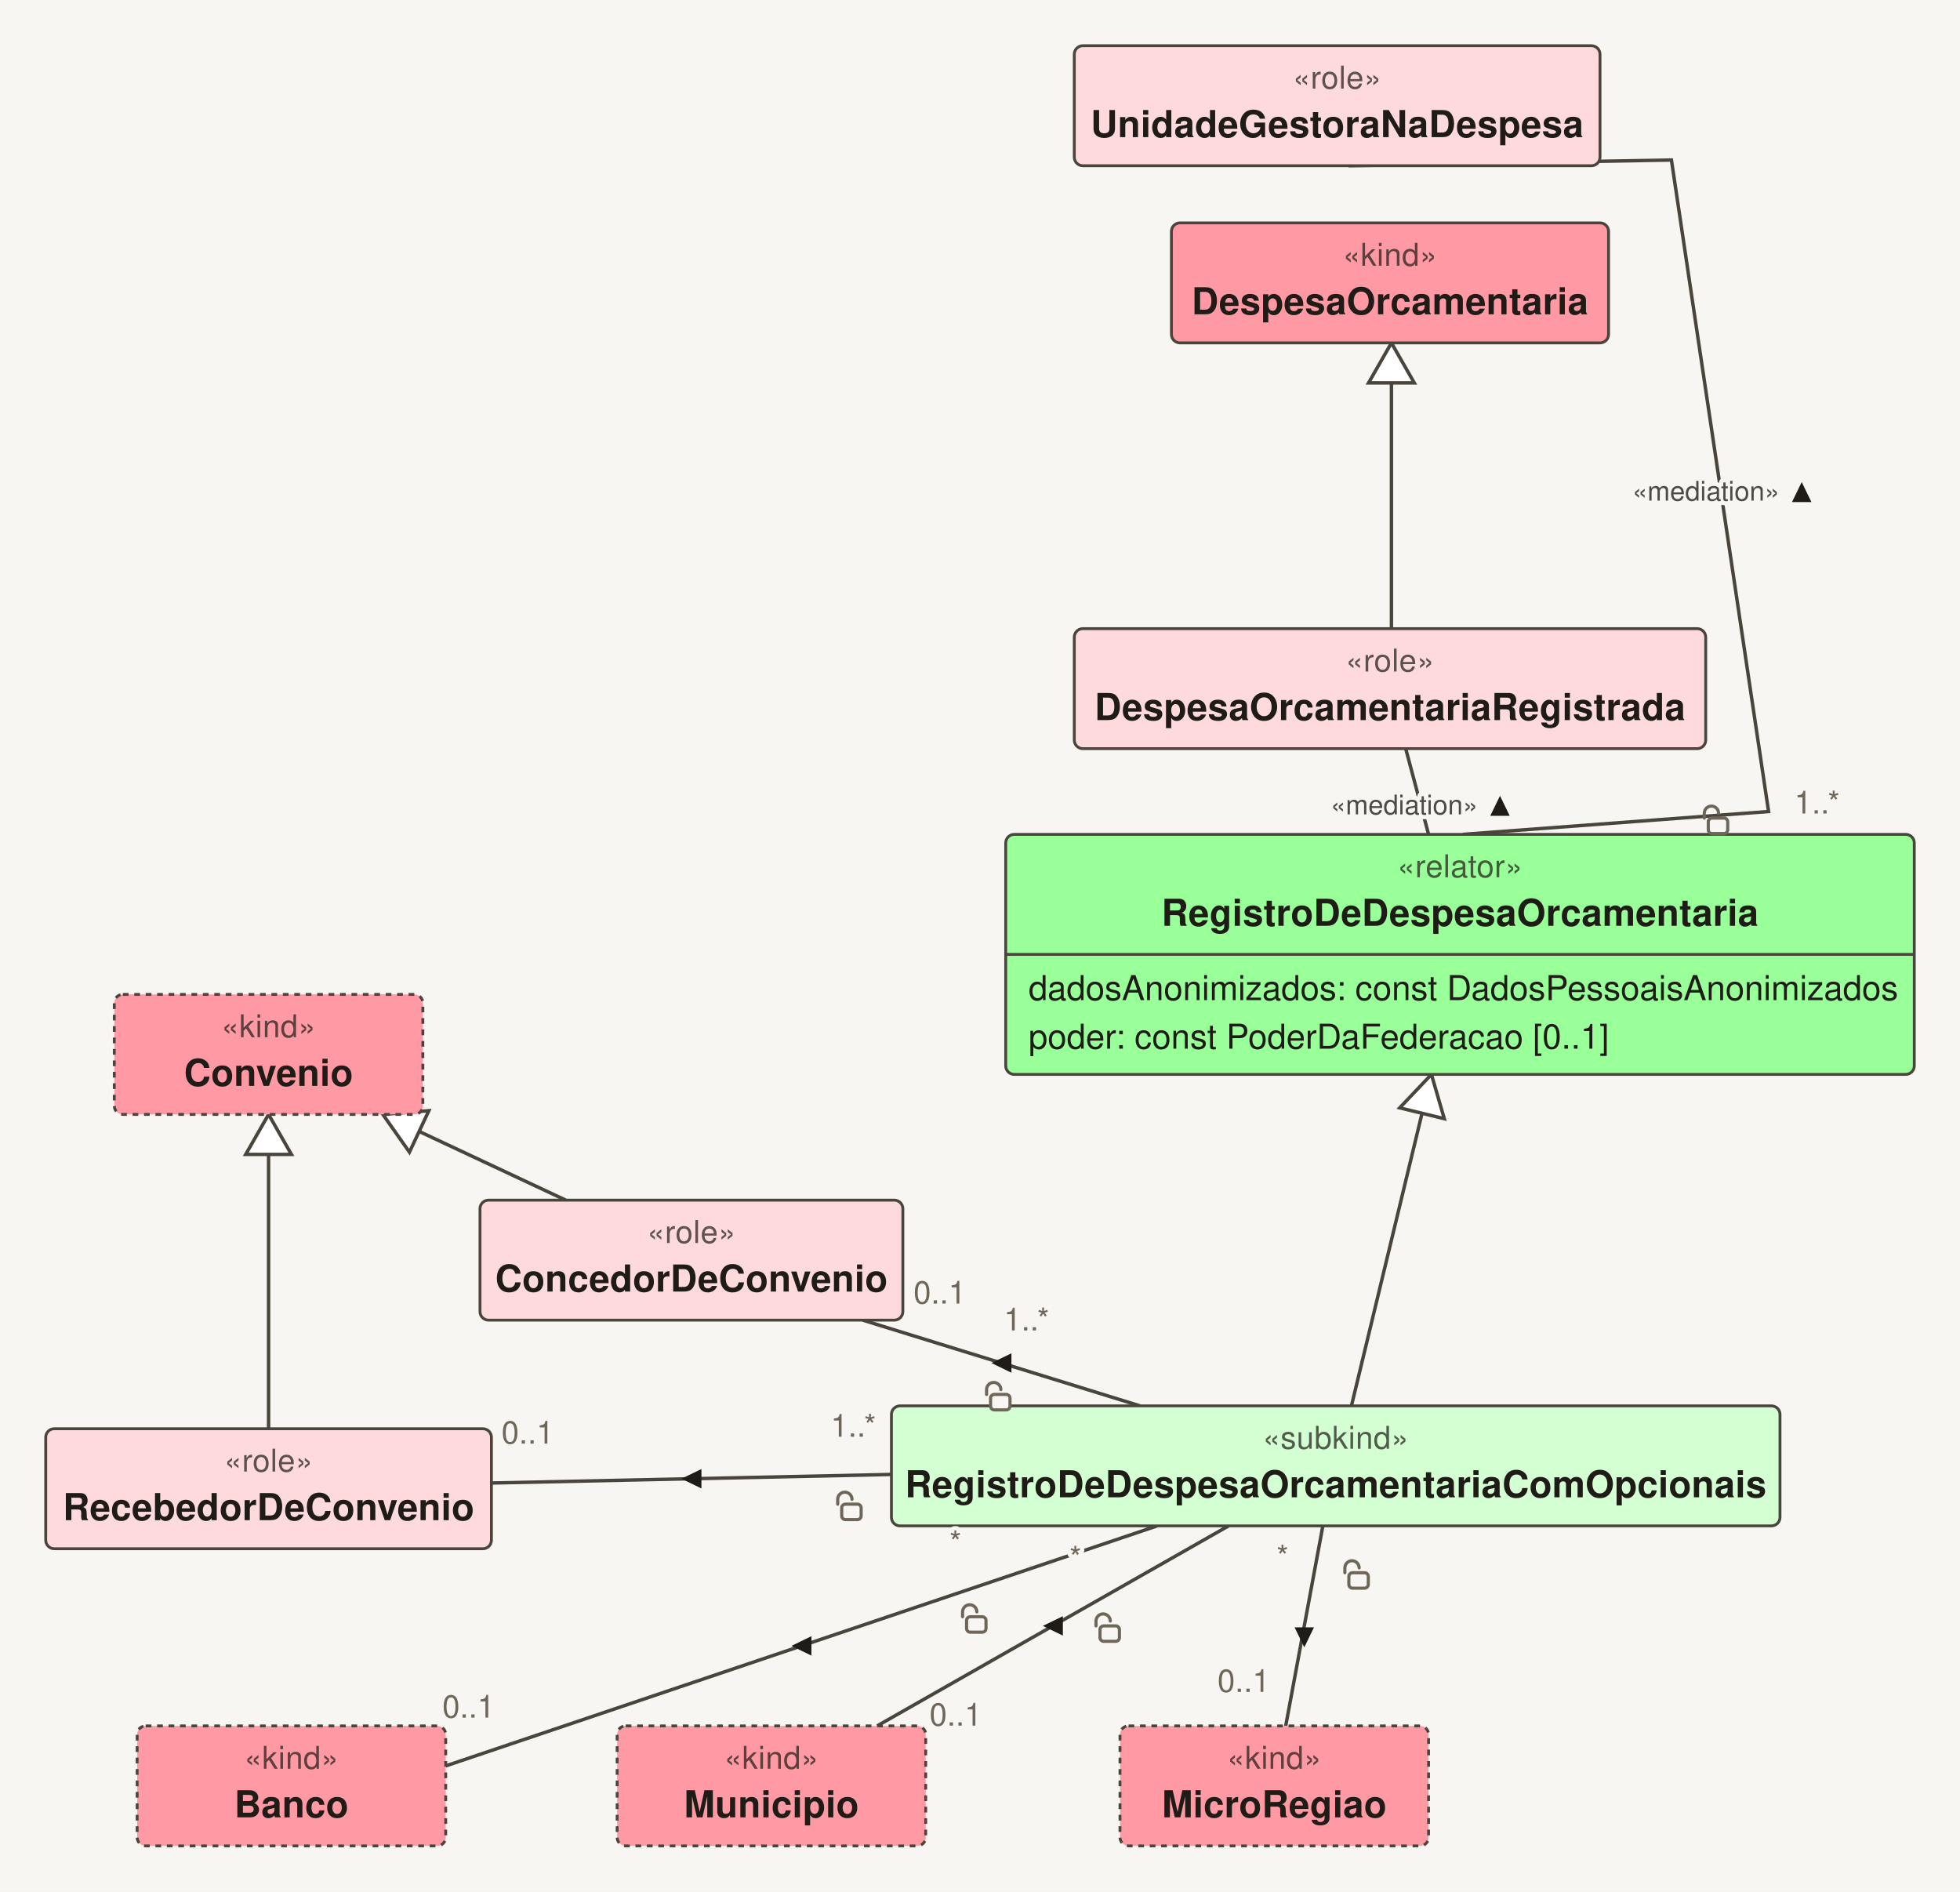
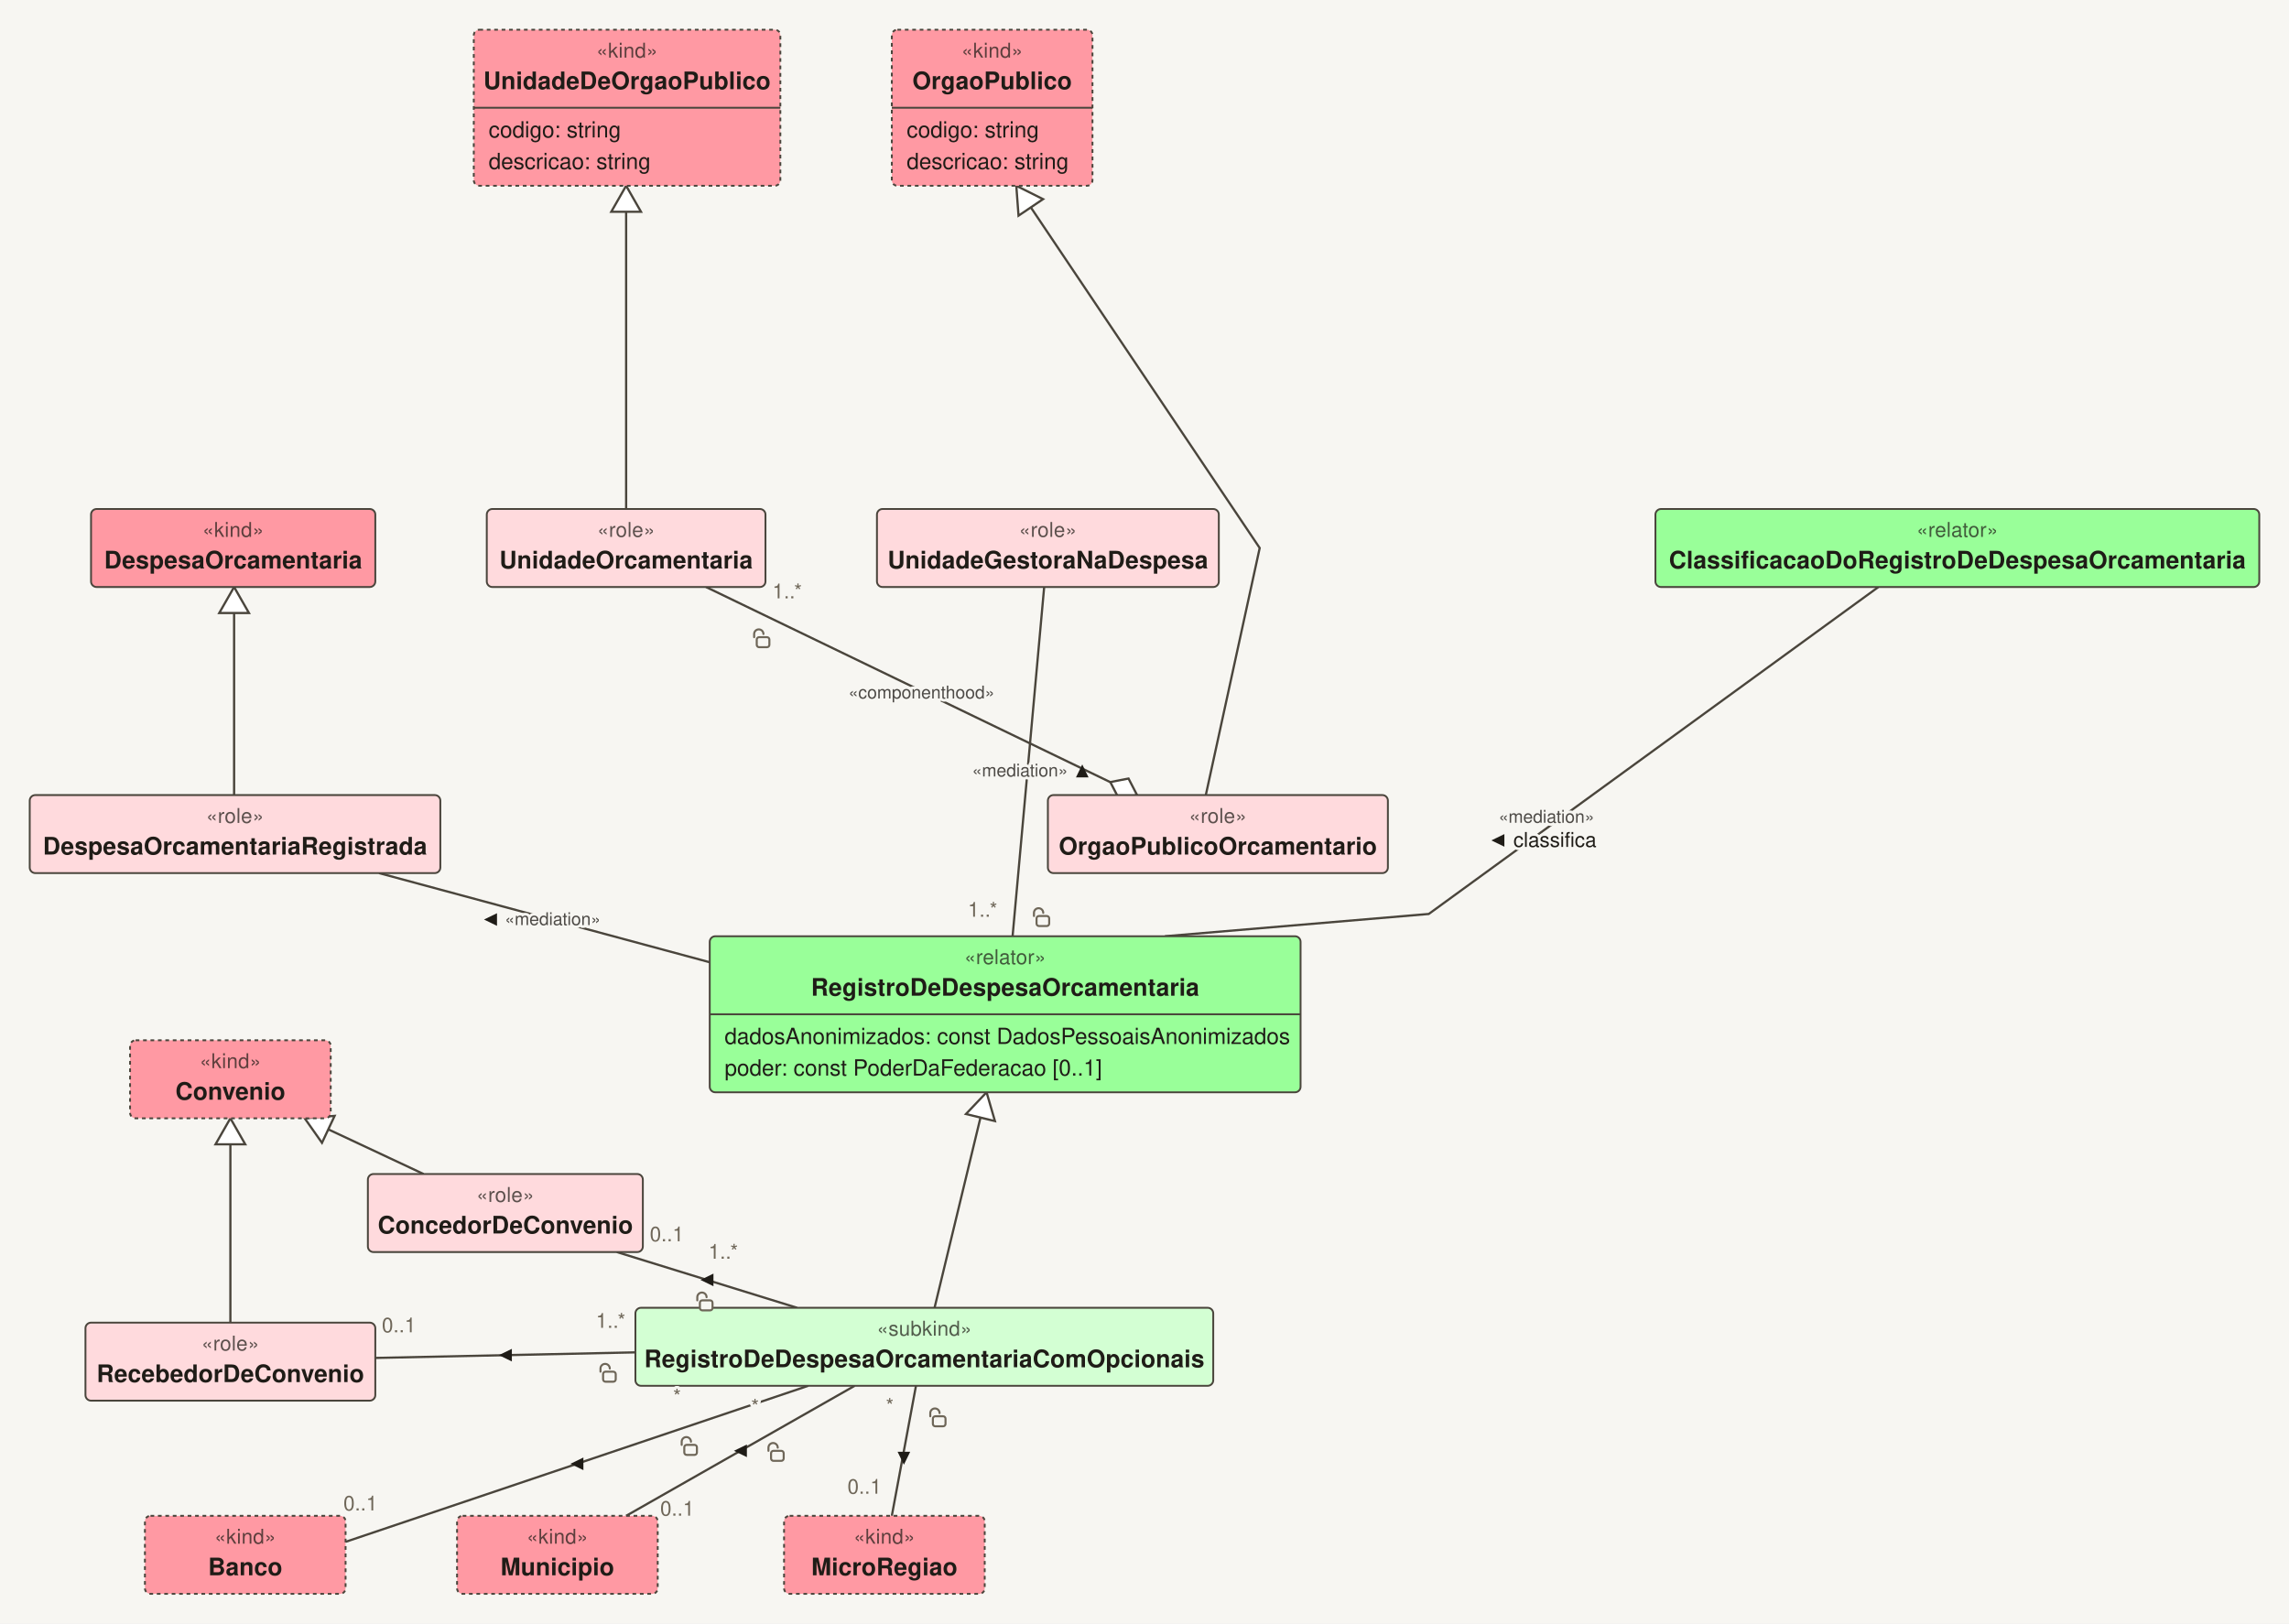
- <svg xmlns="http://www.w3.org/2000/svg" viewBox="216 596 686 662" width="686" height="662">
+ <svg xmlns="http://www.w3.org/2000/svg" viewBox="186 384 1232 874" width="1232" height="874">
  <style>
/* Everything that is text, before anything specialises it. The label layer sits
   above the boxes and outside every other group, so a rule that reached labels
   through their edge stopped reaching them the day they were lifted out of it --
   and an SVG with no font-family on a text element falls back to a 16px serif.
   Stated once at the top, no layer can lose it again. */
text {
    font-family: "Helvetica Neue", Helvetica, Arial, "Liberation Sans", sans-serif;
    font-stretch: normal;
    font-size: 11px;
    fill: #1f1c17;
    font-variant-numeric: tabular-nums;
}

.tv-node rect { stroke: #4a453c; stroke-width: 1; }
.tv-node text { fill: #1f1c17; }
.tv-name { font-weight: 600; font-size: 13px; letter-spacing: 0.005em; }
.tv-legend text { font-size: 13px; fill: #1f1c17; }
.tv-stereotype { font-size: 11px; fill-opacity: 0.72; letter-spacing: 0.01em; }
.tv-attribute { font-size: 12px; }
.tv-edge path { fill: none; stroke: #4a453c; stroke-width: 1.2; }
.tv-end { fill: #6e6658; }
/* No letter-spacing on a label drawn with a halo: WebKit places letter-spaced
   SVG text glyph by glyph and then draws no halo, so in Safari, and in an
   exported SVG opened in Preview, the line ran through the label and its
   letters came out uneven. Chromium and Firefox never showed it. */
.tv-edge-stereotype { font-size: 9.5px; fill-opacity: 0.78; }
.tv-marker { fill: #ffffff; stroke: #4a453c; stroke-width: 1.2; }
.tv-arrow { fill: none; stroke: #4a453c; stroke-width: 1.2; }
.tv-reading { fill: #1f1c17; stroke: none; }
.tv-lock { fill: none; stroke: #6e6658; stroke-width: 1.1; stroke-linecap: round; }
.tv-lock rect { fill: #f7f6f2; }
.tv-group rect { fill: none; stroke: #6e6658; stroke-dasharray: 4 3; }
.tv-group text { font-size: 11px; fill: #6e6658; }
.tv-ontology rect { fill: none; stroke: #4a453c; stroke-width: 1.2; stroke-dasharray: none; }
.tv-ontology text { font-weight: 600; font-size: 13px; fill: #1f1c17; }
.tv-location { font-size: 12px; fill-opacity: 0.72; }
.tv-selected rect { stroke: #1f5c5c; stroke-width: 2.5; }
/* The second selector is for a leg of a shared tree, which carries its own id
   and so is chosen as itself rather than through a group around it. */
.tv-selected path, path.tv-selected { stroke: #1f5c5c; stroke-width: 2.2; }
.tv-unresolved rect { stroke-dasharray: 5 3; }
.tv-external rect { stroke-dasharray: 2 2; }
</style>
-   <rect x="216" y="596" width="686" height="662" fill="#f7f6f2" />
+   <rect x="186" y="384" width="1232" height="874" fill="#f7f6f2" />
  <g class="tv-edge" data-edge="gen:base-despesas::RegistroDeDespesaOrcamentariaComOpcionais-&gt;base-despesas::RegistroDeDespesaOrcamentaria">
    <path d="M 689 1088 L 717 972" />
    <polygon class="tv-marker" points="717,972 705.9,983.7 721.5,987.5" />
  </g>
  <g class="tv-edge" data-edge="gen:base-despesas::ConcedorDeConvenio-&gt;nucleo::Convenio">
    <path d="M 414 1016 L 350 986" />
    <polygon class="tv-marker" points="350,986 359.3,999.2 366.1,984.7" />
  </g>
  <g class="tv-edge" data-edge="gen:base-despesas::RecebedorDeConvenio-&gt;nucleo::Convenio">
    <path d="M 310 1096 L 310 986" />
    <polygon class="tv-marker" points="310,986 302,1000 318,1000" />
  </g>
+   <g class="tv-edge" data-edge="gen:base-despesas::OrgaoPublicoOrcamentario-&gt;nucleo::OrgaoPublico">
+     <path d="M 835 812 L 864 679 L 733 484" />
+     <polygon class="tv-marker" points="733,484 734.2,500.1 747.4,491.2" />
+   </g>
+   <g class="tv-edge" data-edge="gen:base-despesas::UnidadeOrcamentaria-&gt;nucleo::UnidadeDeOrgaoPublico">
+     <path d="M 523 658 L 523 484" />
+     <polygon class="tv-marker" points="523,484 515,498 531,498" />
+   </g>
  <g class="tv-edge" data-edge="gen:base-despesas::DespesaOrcamentariaRegistrada-&gt;base-despesas::DespesaOrcamentaria">
-     <path d="M 703 816 L 703 716" />
-     <polygon class="tv-marker" points="703,716 695,730 711,730" />
+     <path d="M 312 812 L 312 700" />
+     <polygon class="tv-marker" points="312,700 304,714 320,714" />
  </g>
  <g class="tv-edge" data-edge="rel:base-despesas::RegistroDeDespesaOrcamentaria-&gt;base-despesas::DespesaOrcamentariaRegistrada:mediation:">
-     <path d="M 716 888 L 708 858" />
+     <path d="M 568 902 L 390 854" />
  </g>
  <g class="tv-edge" data-edge="rel:base-despesas::RegistroDeDespesaOrcamentaria-&gt;base-despesas::UnidadeGestoraNaDespesa:mediation:">
-     <path d="M 728 888 L 835 880 L 801 652 L 688 654" />
+     <path d="M 731 888 L 748 700" />
  </g>
  <g class="tv-edge" data-edge="rel:base-despesas::RegistroDeDespesaOrcamentariaComOpcionais-&gt;nucleo::MicroRegiao::">
    <path d="M 679 1130 L 666 1200" />
  </g>
  <g class="tv-edge" data-edge="rel:base-despesas::RegistroDeDespesaOrcamentariaComOpcionais-&gt;nucleo::Municipio::">
    <path d="M 646 1130 L 523 1200" />
  </g>
  <g class="tv-edge" data-edge="rel:base-despesas::RegistroDeDespesaOrcamentariaComOpcionais-&gt;nucleo::Banco::">
    <path d="M 621 1130 L 372 1214" />
  </g>
  <g class="tv-edge" data-edge="rel:base-despesas::RegistroDeDespesaOrcamentariaComOpcionais-&gt;base-despesas::ConcedorDeConvenio::">
    <path d="M 615 1088 L 518 1058" />
  </g>
  <g class="tv-edge" data-edge="rel:base-despesas::RegistroDeDespesaOrcamentariaComOpcionais-&gt;base-despesas::RecebedorDeConvenio::">
    <path d="M 528 1112 L 388 1115" />
  </g>
+   <g class="tv-edge" data-edge="rel:base-despesas::ClassificacaoDoRegistroDeDespesaOrcamentaria-&gt;base-despesas::RegistroDeDespesaOrcamentaria:mediation:classifica">
+     <path d="M 1197 700 L 955 876 L 813 888" />
+   </g>
+   <g class="tv-edge" data-edge="rel:base-despesas::UnidadeOrcamentaria-&gt;base-despesas::OrgaoPublicoOrcamentario:componenthood:">
+     <path d="M 566 700 L 798 812" />
+     <polygon class="tv-marker" points="798,812 793.4,803.1 783.6,805 788.2,813.9" />
+   </g>
  <g class="tv-node" data-node="base-despesas::DespesaOrcamentaria">
-     <rect x="626" y="674" width="153" height="42" rx="3" fill="#FF99A3" />
-     <text class="tv-stereotype" x="702.5" y="689" text-anchor="middle">«kind»</text>
-     <text class="tv-name" x="702.5" y="706" text-anchor="middle">DespesaOrcamentaria</text>
+     <rect x="235" y="658" width="153" height="42" rx="3" fill="#FF99A3" />
+     <text class="tv-stereotype" x="311.5" y="673" text-anchor="middle">«kind»</text>
+     <text class="tv-name" x="311.5" y="690" text-anchor="middle">DespesaOrcamentaria</text>
  </g>
  <g class="tv-node" data-node="base-despesas::RegistroDeDespesaOrcamentaria">
    <rect x="568" y="888" width="318" height="84" rx="3" fill="#99FF99" />
    <text class="tv-stereotype" x="727" y="903" text-anchor="middle">«relator»</text>
    <text class="tv-name" x="727" y="920" text-anchor="middle">RegistroDeDespesaOrcamentaria</text>
    <line x1="568" y1="930" x2="886" y2="930" stroke="#4a453c" stroke-width="1" />
    <text class="tv-attribute" x="576" y="946">dadosAnonimizados: const DadosPessoaisAnonimizados</text>
    <text class="tv-attribute" x="576" y="963">poder: const PoderDaFederacao [0..1]</text>
  </g>
  <g class="tv-node" data-node="base-despesas::RegistroDeDespesaOrcamentariaComOpcionais">
    <rect x="528" y="1088" width="311" height="42" rx="3" fill="#D3FFD3" />
    <text class="tv-stereotype" x="683.5" y="1103" text-anchor="middle">«subkind»</text>
    <text class="tv-name" x="683.5" y="1120" text-anchor="middle">RegistroDeDespesaOrcamentariaComOpcionais</text>
  </g>
+   <g class="tv-node" data-node="base-despesas::ClassificacaoDoRegistroDeDespesaOrcamentaria">
+     <rect x="1077" y="658" width="325" height="42" rx="3" fill="#99FF99" />
+     <text class="tv-stereotype" x="1239.5" y="673" text-anchor="middle">«relator»</text>
+     <text class="tv-name" x="1239.5" y="690" text-anchor="middle">ClassificacaoDoRegistroDeDespesaOrcamentaria</text>
+   </g>
  <g class="tv-node" data-node="base-despesas::ConcedorDeConvenio">
    <rect x="384" y="1016" width="148" height="42" rx="3" fill="#FFDADD" />
    <text class="tv-stereotype" x="458" y="1031" text-anchor="middle">«role»</text>
    <text class="tv-name" x="458" y="1048" text-anchor="middle">ConcedorDeConvenio</text>
  </g>
  <g class="tv-node tv-external" data-node="nucleo::Convenio">
    <rect x="256" y="944" width="108" height="42" rx="3" fill="#FF99A3" />
    <text class="tv-stereotype" x="310" y="959" text-anchor="middle">«kind»</text>
    <text class="tv-name" x="310" y="976" text-anchor="middle">Convenio</text>
  </g>
  <g class="tv-node" data-node="base-despesas::RecebedorDeConvenio">
    <rect x="232" y="1096" width="156" height="42" rx="3" fill="#FFDADD" />
    <text class="tv-stereotype" x="310" y="1111" text-anchor="middle">«role»</text>
    <text class="tv-name" x="310" y="1128" text-anchor="middle">RecebedorDeConvenio</text>
  </g>
  <g class="tv-node" data-node="base-despesas::UnidadeGestoraNaDespesa">
-     <rect x="592" y="612" width="184" height="42" rx="3" fill="#FFDADD" />
-     <text class="tv-stereotype" x="684" y="627" text-anchor="middle">«role»</text>
-     <text class="tv-name" x="684" y="644" text-anchor="middle">UnidadeGestoraNaDespesa</text>
+     <rect x="658" y="658" width="184" height="42" rx="3" fill="#FFDADD" />
+     <text class="tv-stereotype" x="750" y="673" text-anchor="middle">«role»</text>
+     <text class="tv-name" x="750" y="690" text-anchor="middle">UnidadeGestoraNaDespesa</text>
+   </g>
+   <g class="tv-node" data-node="base-despesas::OrgaoPublicoOrcamentario">
+     <rect x="750" y="812" width="183" height="42" rx="3" fill="#FFDADD" />
+     <text class="tv-stereotype" x="841.5" y="827" text-anchor="middle">«role»</text>
+     <text class="tv-name" x="841.5" y="844" text-anchor="middle">OrgaoPublicoOrcamentario</text>
+   </g>
+   <g class="tv-node tv-external" data-node="nucleo::OrgaoPublico">
+     <rect x="666" y="400" width="108" height="84" rx="3" fill="#FF99A3" />
+     <text class="tv-stereotype" x="720" y="415" text-anchor="middle">«kind»</text>
+     <text class="tv-name" x="720" y="432" text-anchor="middle">OrgaoPublico</text>
+     <line x1="666" y1="442" x2="774" y2="442" stroke="#4a453c" stroke-width="1" />
+     <text class="tv-attribute" x="674" y="458">codigo: string</text>
+     <text class="tv-attribute" x="674" y="475">descricao: string</text>
+   </g>
+   <g class="tv-node" data-node="base-despesas::UnidadeOrcamentaria">
+     <rect x="448" y="658" width="150" height="42" rx="3" fill="#FFDADD" />
+     <text class="tv-stereotype" x="523" y="673" text-anchor="middle">«role»</text>
+     <text class="tv-name" x="523" y="690" text-anchor="middle">UnidadeOrcamentaria</text>
+   </g>
+   <g class="tv-node tv-external" data-node="nucleo::UnidadeDeOrgaoPublico">
+     <rect x="441" y="400" width="165" height="84" rx="3" fill="#FF99A3" />
+     <text class="tv-stereotype" x="523.5" y="415" text-anchor="middle">«kind»</text>
+     <text class="tv-name" x="523.5" y="432" text-anchor="middle">UnidadeDeOrgaoPublico</text>
+     <line x1="441" y1="442" x2="606" y2="442" stroke="#4a453c" stroke-width="1" />
+     <text class="tv-attribute" x="449" y="458">codigo: string</text>
+     <text class="tv-attribute" x="449" y="475">descricao: string</text>
  </g>
  <g class="tv-node" data-node="base-despesas::DespesaOrcamentariaRegistrada">
-     <rect x="592" y="816" width="221" height="42" rx="3" fill="#FFDADD" />
-     <text class="tv-stereotype" x="702.5" y="831" text-anchor="middle">«role»</text>
-     <text class="tv-name" x="702.5" y="848" text-anchor="middle">DespesaOrcamentariaRegistrada</text>
+     <rect x="202" y="812" width="221" height="42" rx="3" fill="#FFDADD" />
+     <text class="tv-stereotype" x="312.5" y="827" text-anchor="middle">«role»</text>
+     <text class="tv-name" x="312.5" y="844" text-anchor="middle">DespesaOrcamentariaRegistrada</text>
  </g>
  <g class="tv-node tv-external" data-node="nucleo::MicroRegiao">
    <rect x="608" y="1200" width="108" height="42" rx="3" fill="#FF99A3" />
    <text class="tv-stereotype" x="662" y="1215" text-anchor="middle">«kind»</text>
    <text class="tv-name" x="662" y="1232" text-anchor="middle">MicroRegiao</text>
  </g>
  <g class="tv-node tv-external" data-node="nucleo::Municipio">
    <rect x="432" y="1200" width="108" height="42" rx="3" fill="#FF99A3" />
    <text class="tv-stereotype" x="486" y="1215" text-anchor="middle">«kind»</text>
    <text class="tv-name" x="486" y="1232" text-anchor="middle">Municipio</text>
  </g>
  <g class="tv-node tv-external" data-node="nucleo::Banco">
    <rect x="264" y="1200" width="108" height="42" rx="3" fill="#FF99A3" />
    <text class="tv-stereotype" x="318" y="1215" text-anchor="middle">«kind»</text>
    <text class="tv-name" x="318" y="1232" text-anchor="middle">Banco</text>
  </g>
  <g class="tv-labels">
-     <text class="tv-edge-stereotype" data-for="rel:base-despesas::RegistroDeDespesaOrcamentaria-&gt;base-despesas::DespesaOrcamentariaRegistrada:mediation:" x="707.5" y="881" text-anchor="middle" paint-order="stroke" stroke="#f7f6f2" stroke-width="3" stroke-linejoin="round">«mediation»</text>
-     <polygon class="tv-reading" points="741,874.5 744.4,881.5 737.6,881.5" />
-     <text class="tv-edge-stereotype" data-for="rel:base-despesas::RegistroDeDespesaOrcamentaria-&gt;base-despesas::UnidadeGestoraNaDespesa:mediation:" x="813.1" y="771.2" text-anchor="middle" paint-order="stroke" stroke="#f7f6f2" stroke-width="3" stroke-linejoin="round">«mediation»</text>
-     <polygon class="tv-reading" points="846.6,764.7 850,771.7 843.2,771.7" />
-     <text class="tv-end" data-for="rel:base-despesas::RegistroDeDespesaOrcamentaria-&gt;base-despesas::UnidadeGestoraNaDespesa:mediation:" x="852" y="880.7" text-anchor="middle" paint-order="stroke" stroke="#f7f6f2" stroke-width="3" stroke-linejoin="round">1..*</text>
-     <g class="tv-lock" data-for="rel:base-despesas::RegistroDeDespesaOrcamentaria-&gt;base-despesas::UnidadeGestoraNaDespesa:mediation:" transform="translate(811.1, 877.7)" aria-label="not const">
-       <path d="M 1.4 4.6 V 2.9 a 2.5 2.5 0 0 1 5 0" />
-       <rect x="2.8" y="4.6" width="6.8" height="5.4" rx="1.3" stroke="#6e6658" />
-     </g>
+     <text class="tv-edge-stereotype" data-for="rel:base-despesas::UnidadeOrcamentaria-&gt;base-despesas::OrgaoPublicoOrcamentario:componenthood:" x="682" y="760" text-anchor="middle" paint-order="stroke" stroke="#f7f6f2" stroke-width="3" stroke-linejoin="round">«componenthood»</text>
+     <text class="tv-end" data-for="rel:base-despesas::UnidadeOrcamentaria-&gt;base-despesas::OrgaoPublicoOrcamentario:componenthood:" x="609.7" y="706.1" text-anchor="middle" paint-order="stroke" stroke="#f7f6f2" stroke-width="3" stroke-linejoin="round">1..*</text>
+     <g class="tv-lock" data-for="rel:base-despesas::UnidadeOrcamentaria-&gt;base-despesas::OrgaoPublicoOrcamentario:componenthood:" transform="translate(590.5, 722.4)" aria-label="not const">
+       <path d="M 1.4 4.6 V 2.9 a 2.5 2.5 0 0 1 5 0" />
+       <rect x="2.8" y="4.6" width="6.8" height="5.4" rx="1.3" stroke="#6e6658" />
+     </g>
+     <text class="tv-edge-stereotype" data-for="rel:base-despesas::RegistroDeDespesaOrcamentaria-&gt;base-despesas::DespesaOrcamentariaRegistrada:mediation:" x="483.5" y="882" text-anchor="middle" paint-order="stroke" stroke="#f7f6f2" stroke-width="3" stroke-linejoin="round">«mediation»</text>
+     <polygon class="tv-reading" points="446.5,879 453.5,875.6 453.5,882.4" />
+     <text class="tv-edge-stereotype" data-for="rel:base-despesas::RegistroDeDespesaOrcamentaria-&gt;base-despesas::UnidadeGestoraNaDespesa:mediation:" x="735" y="802" text-anchor="middle" paint-order="stroke" stroke="#f7f6f2" stroke-width="3" stroke-linejoin="round">«mediation»</text>
+     <polygon class="tv-reading" points="768.5,795.5 771.9,802.5 765.1,802.5" />
+     <text class="tv-end" data-for="rel:base-despesas::RegistroDeDespesaOrcamentaria-&gt;base-despesas::UnidadeGestoraNaDespesa:mediation:" x="714.9" y="877.5" text-anchor="middle" paint-order="stroke" stroke="#f7f6f2" stroke-width="3" stroke-linejoin="round">1..*</text>
+     <g class="tv-lock" data-for="rel:base-despesas::RegistroDeDespesaOrcamentaria-&gt;base-despesas::UnidadeGestoraNaDespesa:mediation:" transform="translate(741.1, 872.5)" aria-label="not const">
+       <path d="M 1.4 4.6 V 2.9 a 2.5 2.5 0 0 1 5 0" />
+       <rect x="2.8" y="4.6" width="6.8" height="5.4" rx="1.3" stroke="#6e6658" />
+     </g>
+     <text class="tv-edge-stereotype" data-for="rel:base-despesas::ClassificacaoDoRegistroDeDespesaOrcamentaria-&gt;base-despesas::RegistroDeDespesaOrcamentaria:mediation:classifica" x="1018.4" y="826.9" text-anchor="middle" paint-order="stroke" stroke="#f7f6f2" stroke-width="3" stroke-linejoin="round">«mediation»</text>
+     <text data-for="rel:base-despesas::ClassificacaoDoRegistroDeDespesaOrcamentaria-&gt;base-despesas::RegistroDeDespesaOrcamentaria:mediation:classifica" x="1022.9" y="839.9" text-anchor="middle" paint-order="stroke" stroke="#f7f6f2" stroke-width="3" stroke-linejoin="round">classifica</text>
+     <polygon class="tv-reading" points="988.7,836.4 995.7,833 995.7,839.8" />
    <polygon class="tv-reading" points="672.5,1172.5 669.1,1165.5 675.9,1165.5" />
    <text class="tv-end" data-for="rel:base-despesas::RegistroDeDespesaOrcamentariaComOpcionais-&gt;nucleo::MicroRegiao::" x="664.9" y="1144.6" text-anchor="middle" paint-order="stroke" stroke="#f7f6f2" stroke-width="3" stroke-linejoin="round">*</text>
    <g class="tv-lock" data-for="rel:base-despesas::RegistroDeDespesaOrcamentariaComOpcionais-&gt;nucleo::MicroRegiao::" transform="translate(685.3, 1141.8)" aria-label="not const">
      <path d="M 1.4 4.6 V 2.9 a 2.5 2.5 0 0 1 5 0" />
      <rect x="2.8" y="4.6" width="6.8" height="5.4" rx="1.3" stroke="#6e6658" />
    </g>
    <text class="tv-end" data-for="rel:base-despesas::RegistroDeDespesaOrcamentariaComOpcionais-&gt;nucleo::MicroRegiao::" x="651.3" y="1188.1" text-anchor="middle" paint-order="stroke" stroke="#f7f6f2" stroke-width="3" stroke-linejoin="round">0..1</text>
    <polygon class="tv-reading" points="581,1165 588,1161.6 588,1168.4" />
    <text class="tv-end" data-for="rel:base-despesas::RegistroDeDespesaOrcamentariaComOpcionais-&gt;nucleo::Municipio::" x="592.4" y="1145" text-anchor="middle" paint-order="stroke" stroke="#f7f6f2" stroke-width="3" stroke-linejoin="round">*</text>
    <g class="tv-lock" data-for="rel:base-despesas::RegistroDeDespesaOrcamentariaComOpcionais-&gt;nucleo::Municipio::" transform="translate(598.2, 1160.4)" aria-label="not const">
      <path d="M 1.4 4.6 V 2.9 a 2.5 2.5 0 0 1 5 0" />
      <rect x="2.8" y="4.6" width="6.8" height="5.4" rx="1.3" stroke="#6e6658" />
    </g>
    <text class="tv-end" data-for="rel:base-despesas::RegistroDeDespesaOrcamentariaComOpcionais-&gt;nucleo::Municipio::" x="550.5" y="1199.9" text-anchor="middle" paint-order="stroke" stroke="#f7f6f2" stroke-width="3" stroke-linejoin="round">0..1</text>
    <polygon class="tv-reading" points="493,1172 500,1168.6 500,1175.4" />
    <text class="tv-end" data-for="rel:base-despesas::RegistroDeDespesaOrcamentariaComOpcionais-&gt;nucleo::Banco::" x="550.4" y="1139.6" text-anchor="middle" paint-order="stroke" stroke="#f7f6f2" stroke-width="3" stroke-linejoin="round">*</text>
    <g class="tv-lock" data-for="rel:base-despesas::RegistroDeDespesaOrcamentariaComOpcionais-&gt;nucleo::Banco::" transform="translate(551.5, 1157.2)" aria-label="not const">
      <path d="M 1.4 4.6 V 2.9 a 2.5 2.5 0 0 1 5 0" />
      <rect x="2.8" y="4.6" width="6.8" height="5.4" rx="1.3" stroke="#6e6658" />
    </g>
    <text class="tv-end" data-for="rel:base-despesas::RegistroDeDespesaOrcamentariaComOpcionais-&gt;nucleo::Banco::" x="380" y="1197.1" text-anchor="middle" paint-order="stroke" stroke="#f7f6f2" stroke-width="3" stroke-linejoin="round">0..1</text>
    <polygon class="tv-reading" points="563,1073 570,1069.6 570,1076.4" />
    <text class="tv-end" data-for="rel:base-despesas::RegistroDeDespesaOrcamentariaComOpcionais-&gt;base-despesas::ConcedorDeConvenio::" x="575.3" y="1061.6" text-anchor="middle" paint-order="stroke" stroke="#f7f6f2" stroke-width="3" stroke-linejoin="round">1..*</text>
    <g class="tv-lock" data-for="rel:base-despesas::RegistroDeDespesaOrcamentariaComOpcionais-&gt;base-despesas::ConcedorDeConvenio::" transform="translate(559.9, 1079.4)" aria-label="not const">
      <path d="M 1.4 4.6 V 2.9 a 2.5 2.5 0 0 1 5 0" />
      <rect x="2.8" y="4.6" width="6.8" height="5.4" rx="1.3" stroke="#6e6658" />
    </g>
    <text class="tv-end" data-for="rel:base-despesas::RegistroDeDespesaOrcamentariaComOpcionais-&gt;base-despesas::ConcedorDeConvenio::" x="544.9" y="1052.2" text-anchor="middle" paint-order="stroke" stroke="#f7f6f2" stroke-width="3" stroke-linejoin="round">0..1</text>
    <polygon class="tv-reading" points="454.5,1113.5 461.5,1110.1 461.5,1116.9" />
    <text class="tv-end" data-for="rel:base-despesas::RegistroDeDespesaOrcamentariaComOpcionais-&gt;base-despesas::RecebedorDeConvenio::" x="514.7" y="1098.8" text-anchor="middle" paint-order="stroke" stroke="#f7f6f2" stroke-width="3" stroke-linejoin="round">1..*</text>
    <g class="tv-lock" data-for="rel:base-despesas::RegistroDeDespesaOrcamentariaComOpcionais-&gt;base-despesas::RecebedorDeConvenio::" transform="translate(507.8, 1117.8)" aria-label="not const">
      <path d="M 1.4 4.6 V 2.9 a 2.5 2.5 0 0 1 5 0" />
      <rect x="2.8" y="4.6" width="6.8" height="5.4" rx="1.3" stroke="#6e6658" />
    </g>
    <text class="tv-end" data-for="rel:base-despesas::RegistroDeDespesaOrcamentariaComOpcionais-&gt;base-despesas::RecebedorDeConvenio::" x="400.7" y="1101.2" text-anchor="middle" paint-order="stroke" stroke="#f7f6f2" stroke-width="3" stroke-linejoin="round">0..1</text>
  </g>
</svg>
